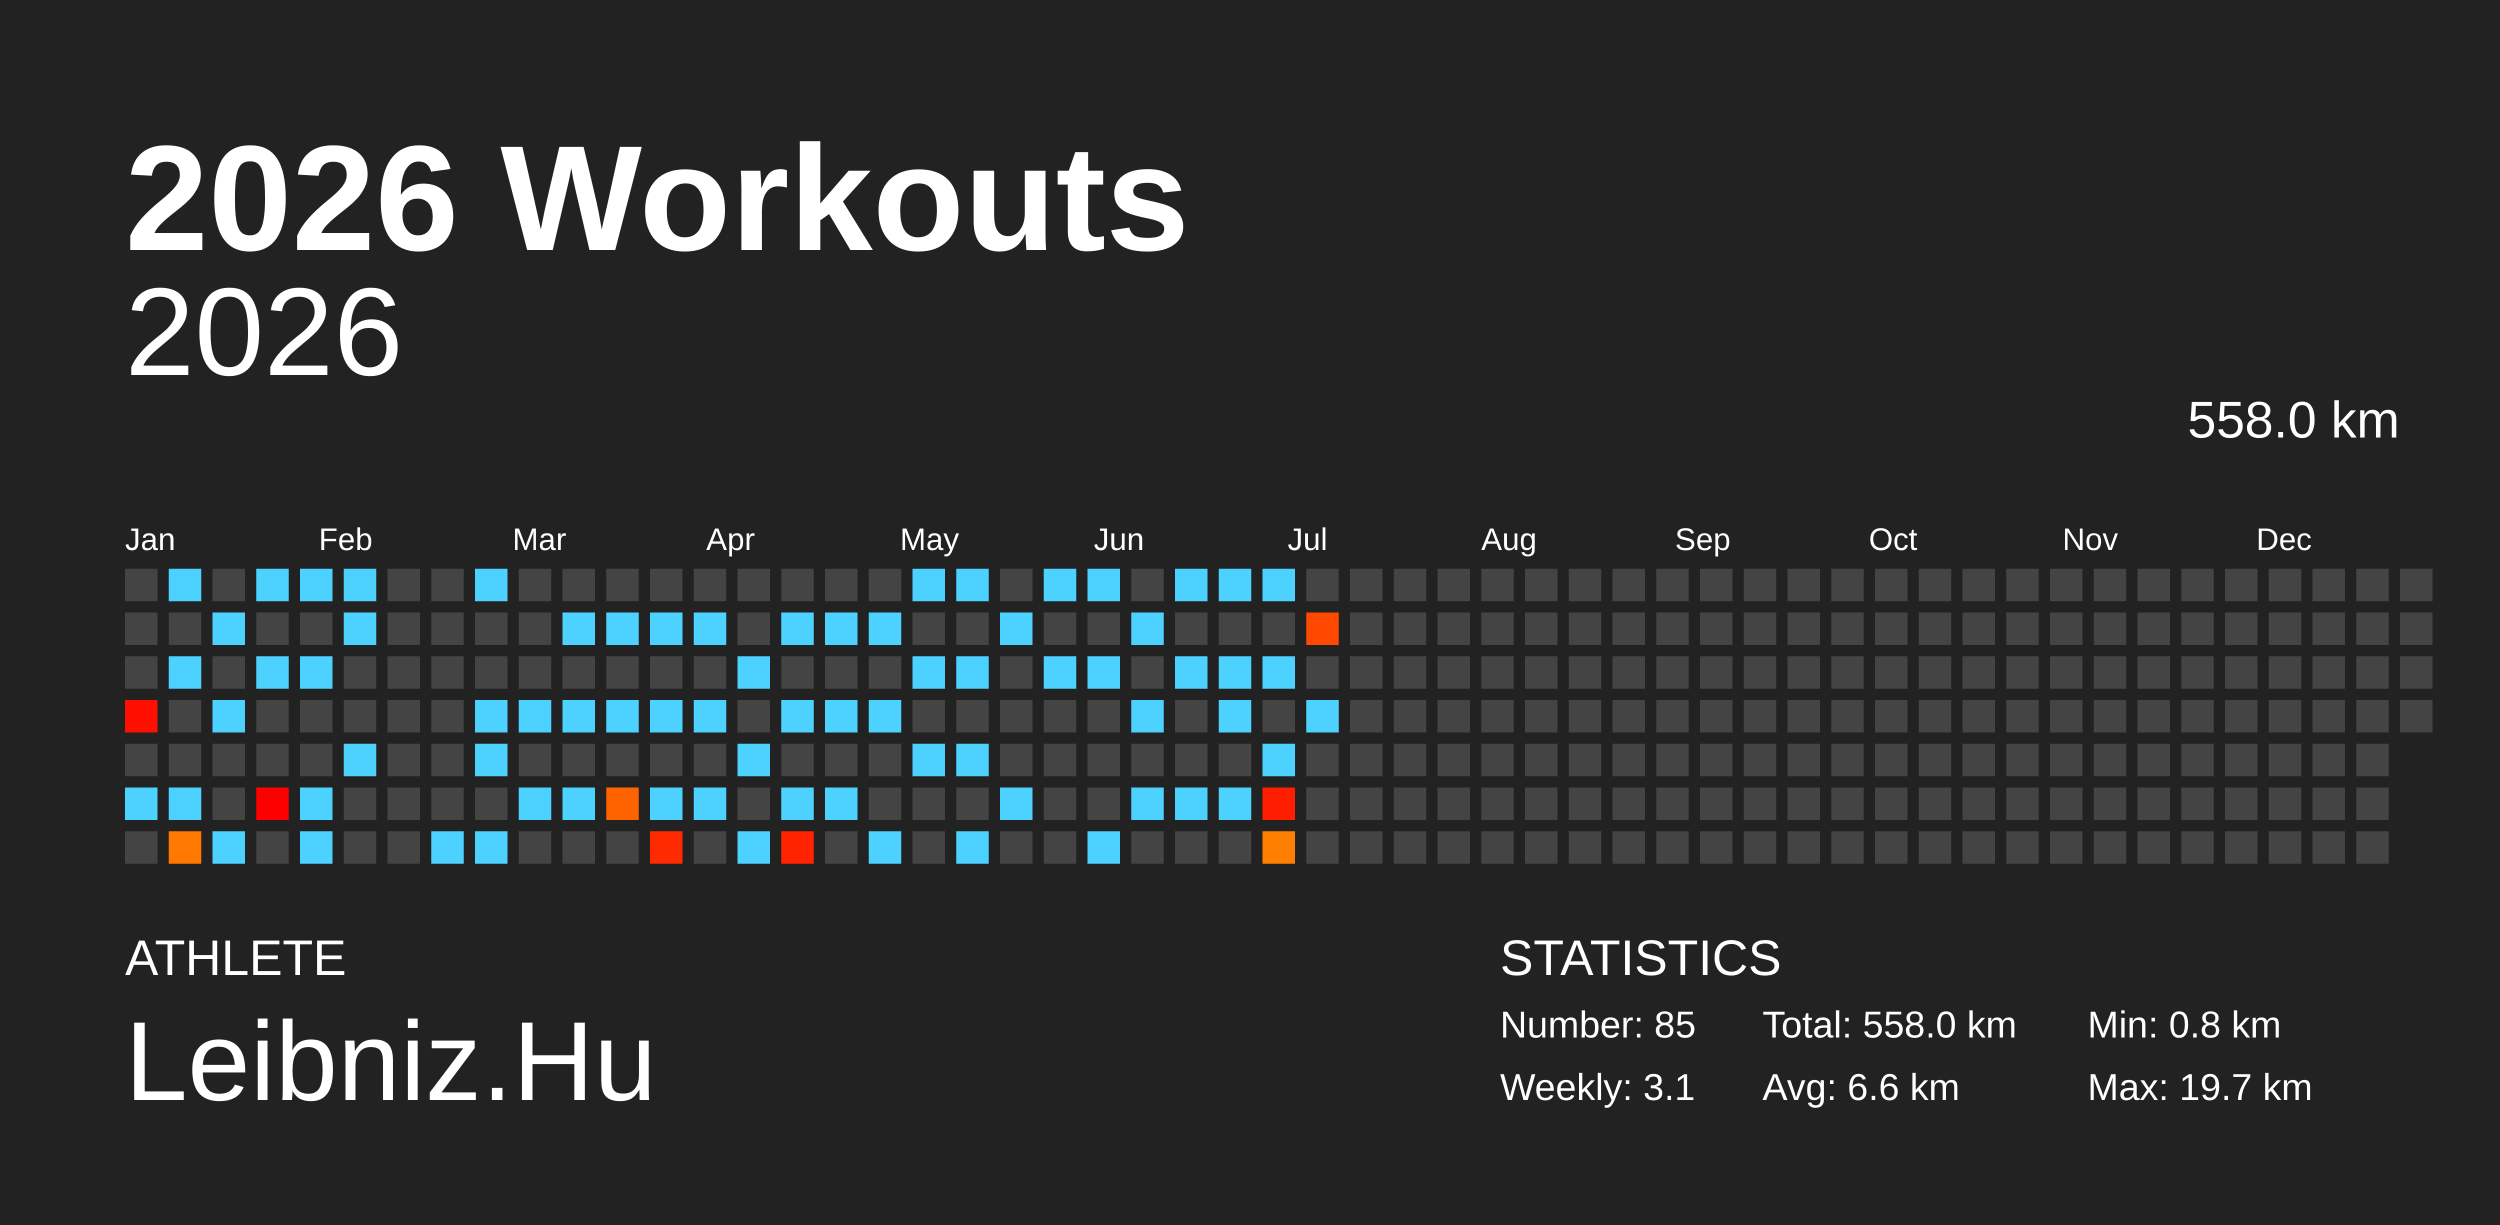
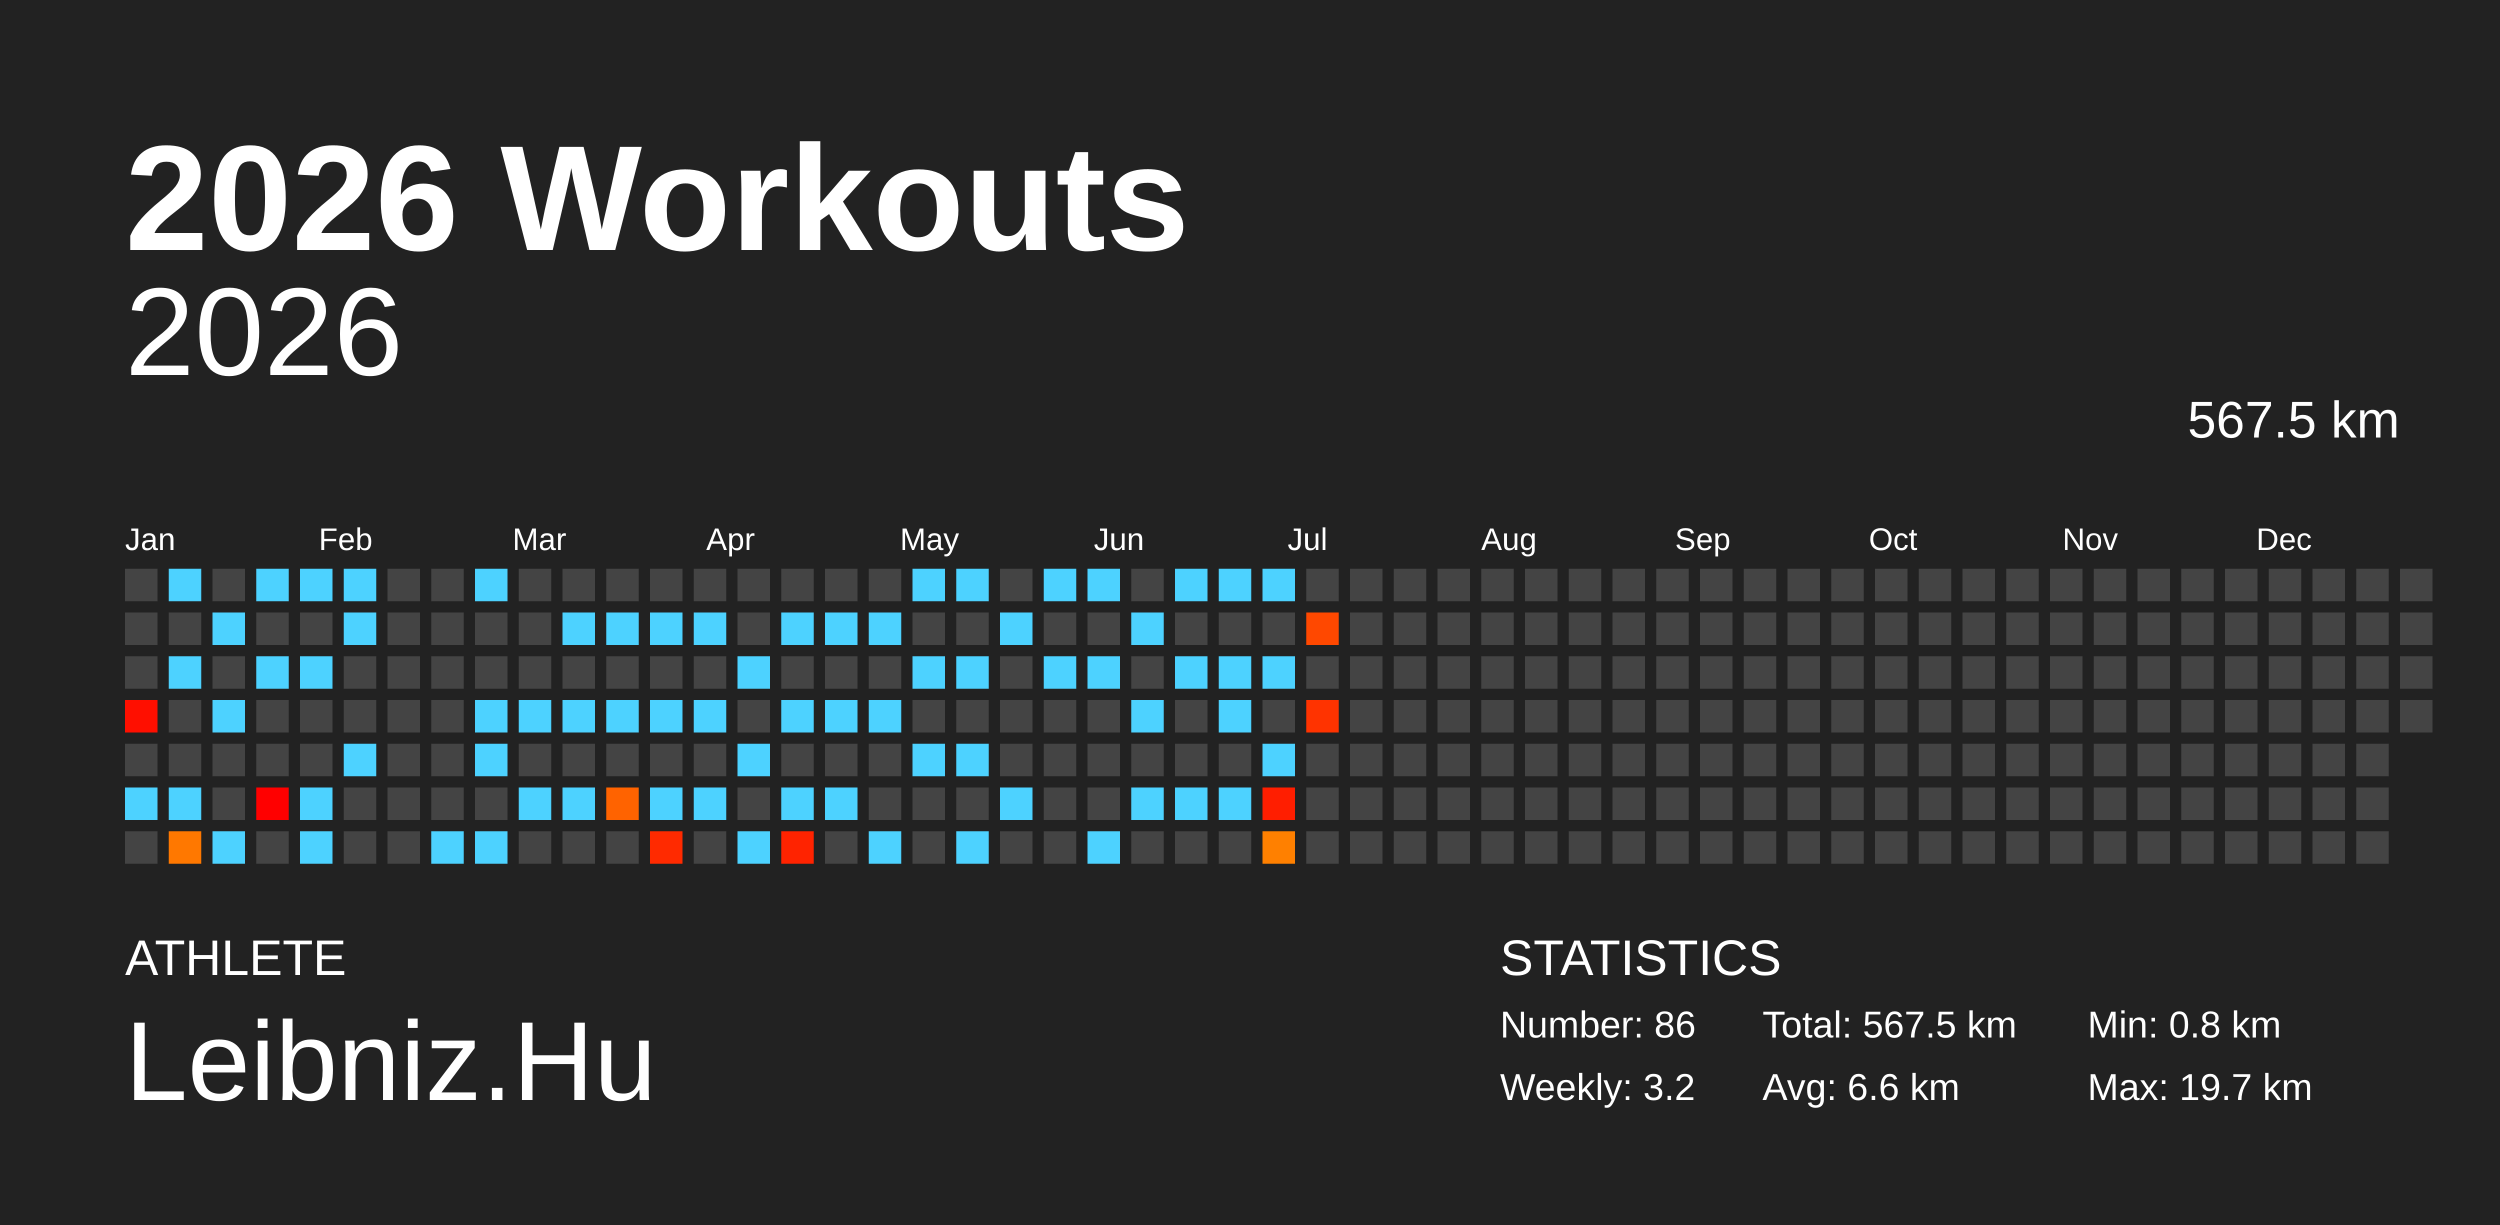
<svg xmlns="http://www.w3.org/2000/svg" baseProfile="full" height="98mm" version="1.1" viewBox="0,0,200,98" width="200mm">
  <defs />
  <rect fill="#222222" height="98" width="200" x="0" y="0" />
  <text fill="#FFFFFF" style="font-size:12px; font-family:Arial; font-weight:bold;" x="10" y="20">2026 Workouts</text>
  <text fill="#FFFFFF" style="font-size:4px; font-family:Arial" x="10" y="78">ATHLETE</text>
  <text fill="#FFFFFF" style="font-size:9px; font-family:Arial" x="10" y="88">Leibniz.Hu</text>
  <text fill="#FFFFFF" style="font-size:4px; font-family:Arial" x="120" y="78">STATISTICS</text>
-   <text fill="#FFFFFF" style="font-size:3px; font-family:Arial" x="120" y="83">Number: 85</text>
-   <text fill="#FFFFFF" style="font-size:3px; font-family:Arial" x="120" y="88">Weekly: 3.1</text>
-   <text fill="#FFFFFF" style="font-size:3px; font-family:Arial" x="141" y="83">Total: 558.0 km</text>
+   <text fill="#FFFFFF" style="font-size:3px; font-family:Arial" x="120" y="83">Number: 86</text>
+   <text fill="#FFFFFF" style="font-size:3px; font-family:Arial" x="120" y="88">Weekly: 3.2</text>
+   <text fill="#FFFFFF" style="font-size:3px; font-family:Arial" x="141" y="83">Total: 567.5 km</text>
  <text fill="#FFFFFF" style="font-size:3px; font-family:Arial" x="141" y="88">Avg: 6.6 km</text>
  <text fill="#FFFFFF" style="font-size:3px; font-family:Arial" x="167" y="83">Min: 0.8 km</text>
  <text fill="#FFFFFF" style="font-size:3px; font-family:Arial" x="167" y="88">Max: 19.7 km</text>
  <text alignment-baseline="hanging" fill="#FFFFFF" style="font-size:10.0px; font-family:Arial;" x="10" y="30">2026</text>
-   <text alignment-baseline="hanging" fill="#FFFFFF" style="font-size:4.125px; font-family:Arial;" x="175" y="35">558.0 km</text>
+   <text alignment-baseline="hanging" fill="#FFFFFF" style="font-size:4.125px; font-family:Arial;" x="175" y="35">567.5 km</text>
  <text fill="#FFFFFF" style="font-size:2.5px; font-family:Arial" x="10.0" y="44">Jan</text>
  <text fill="#FFFFFF" style="font-size:2.5px; font-family:Arial" x="25.5" y="44">Feb</text>
  <text fill="#FFFFFF" style="font-size:2.5px; font-family:Arial" x="41.0" y="44">Mar</text>
  <text fill="#FFFFFF" style="font-size:2.5px; font-family:Arial" x="56.5" y="44">Apr</text>
  <text fill="#FFFFFF" style="font-size:2.5px; font-family:Arial" x="72.0" y="44">May</text>
  <text fill="#FFFFFF" style="font-size:2.5px; font-family:Arial" x="87.5" y="44">Jun</text>
  <text fill="#FFFFFF" style="font-size:2.5px; font-family:Arial" x="103.0" y="44">Jul</text>
  <text fill="#FFFFFF" style="font-size:2.5px; font-family:Arial" x="118.5" y="44">Aug</text>
  <text fill="#FFFFFF" style="font-size:2.5px; font-family:Arial" x="134.0" y="44">Sep</text>
  <text fill="#FFFFFF" style="font-size:2.5px; font-family:Arial" x="149.5" y="44">Oct</text>
  <text fill="#FFFFFF" style="font-size:2.5px; font-family:Arial" x="165.0" y="44">Nov</text>
  <text fill="#FFFFFF" style="font-size:2.5px; font-family:Arial" x="180.5" y="44">Dec</text>
  <rect fill="#444444" height="2.6" width="2.6" x="10.0" y="45.5" />
  <rect fill="#444444" height="2.6" width="2.6" x="10.0" y="49.0" />
  <rect fill="#444444" height="2.6" width="2.6" x="10.0" y="52.5" />
  <rect fill="#ff0f00" height="2.6" width="2.6" x="10.0" y="56.0" />
  <rect fill="#444444" height="2.6" width="2.6" x="10.0" y="59.5" />
  <rect fill="#4dd2ff" height="2.6" width="2.6" x="10.0" y="63.0" />
  <rect fill="#444444" height="2.6" width="2.6" x="10.0" y="66.5" />
  <rect fill="#4dd2ff" height="2.6" width="2.6" x="13.5" y="45.5" />
  <rect fill="#444444" height="2.6" width="2.6" x="13.5" y="49.0" />
  <rect fill="#4dd2ff" height="2.6" width="2.6" x="13.5" y="52.5" />
  <rect fill="#444444" height="2.6" width="2.6" x="13.5" y="56.0" />
  <rect fill="#444444" height="2.6" width="2.6" x="13.5" y="59.5" />
  <rect fill="#4dd2ff" height="2.6" width="2.6" x="13.5" y="63.0" />
  <rect fill="#ff7800" height="2.6" width="2.6" x="13.5" y="66.5" />
  <rect fill="#444444" height="2.6" width="2.6" x="17.0" y="45.5" />
  <rect fill="#4dd2ff" height="2.6" width="2.6" x="17.0" y="49.0" />
  <rect fill="#444444" height="2.6" width="2.6" x="17.0" y="52.5" />
  <rect fill="#4dd2ff" height="2.6" width="2.6" x="17.0" y="56.0" />
  <rect fill="#444444" height="2.6" width="2.6" x="17.0" y="59.5" />
  <rect fill="#444444" height="2.6" width="2.6" x="17.0" y="63.0" />
  <rect fill="#4dd2ff" height="2.6" width="2.6" x="17.0" y="66.5" />
  <rect fill="#4dd2ff" height="2.6" width="2.6" x="20.5" y="45.5" />
  <rect fill="#444444" height="2.6" width="2.6" x="20.5" y="49.0" />
  <rect fill="#4dd2ff" height="2.6" width="2.6" x="20.5" y="52.5" />
  <rect fill="#444444" height="2.6" width="2.6" x="20.5" y="56.0" />
  <rect fill="#444444" height="2.6" width="2.6" x="20.5" y="59.5" />
  <rect fill="#ff0000" height="2.6" width="2.6" x="20.5" y="63.0" />
  <rect fill="#444444" height="2.6" width="2.6" x="20.5" y="66.5" />
  <rect fill="#4dd2ff" height="2.6" width="2.6" x="24.0" y="45.5" />
  <rect fill="#444444" height="2.6" width="2.6" x="24.0" y="49.0" />
  <rect fill="#4dd2ff" height="2.6" width="2.6" x="24.0" y="52.5" />
  <rect fill="#444444" height="2.6" width="2.6" x="24.0" y="56.0" />
  <rect fill="#444444" height="2.6" width="2.6" x="24.0" y="59.5" />
  <rect fill="#4dd2ff" height="2.6" width="2.6" x="24.0" y="63.0" />
  <rect fill="#4dd2ff" height="2.6" width="2.6" x="24.0" y="66.5" />
  <rect fill="#4dd2ff" height="2.6" width="2.6" x="27.5" y="45.5" />
  <rect fill="#4dd2ff" height="2.6" width="2.6" x="27.5" y="49.0" />
  <rect fill="#444444" height="2.6" width="2.6" x="27.5" y="52.5" />
  <rect fill="#444444" height="2.6" width="2.6" x="27.5" y="56.0" />
  <rect fill="#4dd2ff" height="2.6" width="2.6" x="27.5" y="59.5" />
  <rect fill="#444444" height="2.6" width="2.6" x="27.5" y="63.0" />
  <rect fill="#444444" height="2.6" width="2.6" x="27.5" y="66.5" />
  <rect fill="#444444" height="2.6" width="2.6" x="31.0" y="45.5" />
  <rect fill="#444444" height="2.6" width="2.6" x="31.0" y="49.0" />
  <rect fill="#444444" height="2.6" width="2.6" x="31.0" y="52.5" />
  <rect fill="#444444" height="2.6" width="2.6" x="31.0" y="56.0" />
  <rect fill="#444444" height="2.6" width="2.6" x="31.0" y="59.5" />
  <rect fill="#444444" height="2.6" width="2.6" x="31.0" y="63.0" />
  <rect fill="#444444" height="2.6" width="2.6" x="31.0" y="66.5" />
  <rect fill="#444444" height="2.6" width="2.6" x="34.5" y="45.5" />
  <rect fill="#444444" height="2.6" width="2.6" x="34.5" y="49.0" />
  <rect fill="#444444" height="2.6" width="2.6" x="34.5" y="52.5" />
  <rect fill="#444444" height="2.6" width="2.6" x="34.5" y="56.0" />
  <rect fill="#444444" height="2.6" width="2.6" x="34.5" y="59.5" />
  <rect fill="#444444" height="2.6" width="2.6" x="34.5" y="63.0" />
  <rect fill="#4dd2ff" height="2.6" width="2.6" x="34.5" y="66.5" />
  <rect fill="#4dd2ff" height="2.6" width="2.6" x="38.0" y="45.5" />
  <rect fill="#444444" height="2.6" width="2.6" x="38.0" y="49.0" />
  <rect fill="#444444" height="2.6" width="2.6" x="38.0" y="52.5" />
  <rect fill="#4dd2ff" height="2.6" width="2.6" x="38.0" y="56.0" />
  <rect fill="#4dd2ff" height="2.6" width="2.6" x="38.0" y="59.5" />
  <rect fill="#444444" height="2.6" width="2.6" x="38.0" y="63.0" />
  <rect fill="#4dd2ff" height="2.6" width="2.6" x="38.0" y="66.5" />
  <rect fill="#444444" height="2.6" width="2.6" x="41.5" y="45.5" />
  <rect fill="#444444" height="2.6" width="2.6" x="41.5" y="49.0" />
  <rect fill="#444444" height="2.6" width="2.6" x="41.5" y="52.5" />
  <rect fill="#4dd2ff" height="2.6" width="2.6" x="41.5" y="56.0" />
  <rect fill="#444444" height="2.6" width="2.6" x="41.5" y="59.5" />
  <rect fill="#4dd2ff" height="2.6" width="2.6" x="41.5" y="63.0" />
  <rect fill="#444444" height="2.6" width="2.6" x="41.5" y="66.5" />
  <rect fill="#444444" height="2.6" width="2.6" x="45.0" y="45.5" />
  <rect fill="#4dd2ff" height="2.6" width="2.6" x="45.0" y="49.0" />
  <rect fill="#444444" height="2.6" width="2.6" x="45.0" y="52.5" />
  <rect fill="#4dd2ff" height="2.6" width="2.6" x="45.0" y="56.0" />
  <rect fill="#444444" height="2.6" width="2.6" x="45.0" y="59.5" />
  <rect fill="#4dd2ff" height="2.6" width="2.6" x="45.0" y="63.0" />
  <rect fill="#444444" height="2.6" width="2.6" x="45.0" y="66.5" />
  <rect fill="#444444" height="2.6" width="2.6" x="48.5" y="45.5" />
  <rect fill="#4dd2ff" height="2.6" width="2.6" x="48.5" y="49.0" />
  <rect fill="#444444" height="2.6" width="2.6" x="48.5" y="52.5" />
  <rect fill="#4dd2ff" height="2.6" width="2.6" x="48.5" y="56.0" />
  <rect fill="#444444" height="2.6" width="2.6" x="48.5" y="59.5" />
  <rect fill="#ff6300" height="2.6" width="2.6" x="48.5" y="63.0" />
  <rect fill="#444444" height="2.6" width="2.6" x="48.5" y="66.5" />
  <rect fill="#444444" height="2.6" width="2.6" x="52.0" y="45.5" />
  <rect fill="#4dd2ff" height="2.6" width="2.6" x="52.0" y="49.0" />
  <rect fill="#444444" height="2.6" width="2.6" x="52.0" y="52.5" />
  <rect fill="#4dd2ff" height="2.6" width="2.6" x="52.0" y="56.0" />
  <rect fill="#444444" height="2.6" width="2.6" x="52.0" y="59.5" />
  <rect fill="#4dd2ff" height="2.6" width="2.6" x="52.0" y="63.0" />
  <rect fill="#ff2a00" height="2.6" width="2.6" x="52.0" y="66.5" />
  <rect fill="#444444" height="2.6" width="2.6" x="55.5" y="45.5" />
  <rect fill="#4dd2ff" height="2.6" width="2.6" x="55.5" y="49.0" />
  <rect fill="#444444" height="2.6" width="2.6" x="55.5" y="52.5" />
  <rect fill="#4dd2ff" height="2.6" width="2.6" x="55.5" y="56.0" />
  <rect fill="#444444" height="2.6" width="2.6" x="55.5" y="59.5" />
  <rect fill="#4dd2ff" height="2.6" width="2.6" x="55.5" y="63.0" />
  <rect fill="#444444" height="2.6" width="2.6" x="55.5" y="66.5" />
  <rect fill="#444444" height="2.6" width="2.6" x="59.0" y="45.5" />
  <rect fill="#444444" height="2.6" width="2.6" x="59.0" y="49.0" />
  <rect fill="#4dd2ff" height="2.6" width="2.6" x="59.0" y="52.5" />
  <rect fill="#444444" height="2.6" width="2.6" x="59.0" y="56.0" />
  <rect fill="#4dd2ff" height="2.6" width="2.6" x="59.0" y="59.5" />
  <rect fill="#444444" height="2.6" width="2.6" x="59.0" y="63.0" />
  <rect fill="#4dd2ff" height="2.6" width="2.6" x="59.0" y="66.5" />
  <rect fill="#444444" height="2.6" width="2.6" x="62.5" y="45.5" />
  <rect fill="#4dd2ff" height="2.6" width="2.6" x="62.5" y="49.0" />
  <rect fill="#444444" height="2.6" width="2.6" x="62.5" y="52.5" />
  <rect fill="#4dd2ff" height="2.6" width="2.6" x="62.5" y="56.0" />
  <rect fill="#444444" height="2.6" width="2.6" x="62.5" y="59.5" />
  <rect fill="#4dd2ff" height="2.6" width="2.6" x="62.5" y="63.0" />
  <rect fill="#ff2300" height="2.6" width="2.6" x="62.5" y="66.5" />
  <rect fill="#444444" height="2.6" width="2.6" x="66.0" y="45.5" />
  <rect fill="#4dd2ff" height="2.6" width="2.6" x="66.0" y="49.0" />
  <rect fill="#444444" height="2.6" width="2.6" x="66.0" y="52.5" />
  <rect fill="#4dd2ff" height="2.6" width="2.6" x="66.0" y="56.0" />
  <rect fill="#444444" height="2.6" width="2.6" x="66.0" y="59.5" />
  <rect fill="#4dd2ff" height="2.6" width="2.6" x="66.0" y="63.0" />
  <rect fill="#444444" height="2.6" width="2.6" x="66.0" y="66.5" />
  <rect fill="#444444" height="2.6" width="2.6" x="69.5" y="45.5" />
  <rect fill="#4dd2ff" height="2.6" width="2.6" x="69.5" y="49.0" />
  <rect fill="#444444" height="2.6" width="2.6" x="69.5" y="52.5" />
  <rect fill="#4dd2ff" height="2.6" width="2.6" x="69.5" y="56.0" />
  <rect fill="#444444" height="2.6" width="2.6" x="69.5" y="59.5" />
  <rect fill="#444444" height="2.6" width="2.6" x="69.5" y="63.0" />
  <rect fill="#4dd2ff" height="2.6" width="2.6" x="69.5" y="66.5" />
  <rect fill="#4dd2ff" height="2.6" width="2.6" x="73.0" y="45.5" />
  <rect fill="#444444" height="2.6" width="2.6" x="73.0" y="49.0" />
  <rect fill="#4dd2ff" height="2.6" width="2.6" x="73.0" y="52.5" />
  <rect fill="#444444" height="2.6" width="2.6" x="73.0" y="56.0" />
  <rect fill="#4dd2ff" height="2.6" width="2.6" x="73.0" y="59.5" />
  <rect fill="#444444" height="2.6" width="2.6" x="73.0" y="63.0" />
  <rect fill="#444444" height="2.6" width="2.6" x="73.0" y="66.5" />
  <rect fill="#4dd2ff" height="2.6" width="2.6" x="76.5" y="45.5" />
  <rect fill="#444444" height="2.6" width="2.6" x="76.5" y="49.0" />
  <rect fill="#4dd2ff" height="2.6" width="2.6" x="76.5" y="52.5" />
  <rect fill="#444444" height="2.6" width="2.6" x="76.5" y="56.0" />
  <rect fill="#4dd2ff" height="2.6" width="2.6" x="76.5" y="59.5" />
  <rect fill="#444444" height="2.6" width="2.6" x="76.5" y="63.0" />
  <rect fill="#4dd2ff" height="2.6" width="2.6" x="76.5" y="66.5" />
  <rect fill="#444444" height="2.6" width="2.6" x="80.0" y="45.5" />
  <rect fill="#4dd2ff" height="2.6" width="2.6" x="80.0" y="49.0" />
  <rect fill="#444444" height="2.6" width="2.6" x="80.0" y="52.5" />
  <rect fill="#444444" height="2.6" width="2.6" x="80.0" y="56.0" />
  <rect fill="#444444" height="2.6" width="2.6" x="80.0" y="59.5" />
  <rect fill="#4dd2ff" height="2.6" width="2.6" x="80.0" y="63.0" />
  <rect fill="#444444" height="2.6" width="2.6" x="80.0" y="66.5" />
  <rect fill="#4dd2ff" height="2.6" width="2.6" x="83.5" y="45.5" />
  <rect fill="#444444" height="2.6" width="2.6" x="83.5" y="49.0" />
  <rect fill="#4dd2ff" height="2.6" width="2.6" x="83.5" y="52.5" />
  <rect fill="#444444" height="2.6" width="2.6" x="83.5" y="56.0" />
  <rect fill="#444444" height="2.6" width="2.6" x="83.5" y="59.5" />
  <rect fill="#444444" height="2.6" width="2.6" x="83.5" y="63.0" />
  <rect fill="#444444" height="2.6" width="2.6" x="83.5" y="66.5" />
  <rect fill="#4dd2ff" height="2.6" width="2.6" x="87.0" y="45.5" />
  <rect fill="#444444" height="2.6" width="2.6" x="87.0" y="49.0" />
  <rect fill="#4dd2ff" height="2.6" width="2.6" x="87.0" y="52.5" />
  <rect fill="#444444" height="2.6" width="2.6" x="87.0" y="56.0" />
  <rect fill="#444444" height="2.6" width="2.6" x="87.0" y="59.5" />
  <rect fill="#444444" height="2.6" width="2.6" x="87.0" y="63.0" />
  <rect fill="#4dd2ff" height="2.6" width="2.6" x="87.0" y="66.5" />
  <rect fill="#444444" height="2.6" width="2.6" x="90.5" y="45.5" />
  <rect fill="#4dd2ff" height="2.6" width="2.6" x="90.5" y="49.0" />
  <rect fill="#444444" height="2.6" width="2.6" x="90.5" y="52.5" />
  <rect fill="#4dd2ff" height="2.6" width="2.6" x="90.5" y="56.0" />
  <rect fill="#444444" height="2.6" width="2.6" x="90.5" y="59.5" />
  <rect fill="#4dd2ff" height="2.6" width="2.6" x="90.5" y="63.0" />
  <rect fill="#444444" height="2.6" width="2.6" x="90.5" y="66.5" />
  <rect fill="#4dd2ff" height="2.6" width="2.6" x="94.0" y="45.5" />
  <rect fill="#444444" height="2.6" width="2.6" x="94.0" y="49.0" />
  <rect fill="#4dd2ff" height="2.6" width="2.6" x="94.0" y="52.5" />
  <rect fill="#444444" height="2.6" width="2.6" x="94.0" y="56.0" />
  <rect fill="#444444" height="2.6" width="2.6" x="94.0" y="59.5" />
  <rect fill="#4dd2ff" height="2.6" width="2.6" x="94.0" y="63.0" />
  <rect fill="#444444" height="2.6" width="2.6" x="94.0" y="66.5" />
  <rect fill="#4dd2ff" height="2.6" width="2.6" x="97.5" y="45.5" />
  <rect fill="#444444" height="2.6" width="2.6" x="97.5" y="49.0" />
  <rect fill="#4dd2ff" height="2.6" width="2.6" x="97.5" y="52.5" />
  <rect fill="#4dd2ff" height="2.6" width="2.6" x="97.5" y="56.0" />
  <rect fill="#444444" height="2.6" width="2.6" x="97.5" y="59.5" />
  <rect fill="#4dd2ff" height="2.6" width="2.6" x="97.5" y="63.0" />
  <rect fill="#444444" height="2.6" width="2.6" x="97.5" y="66.5" />
  <rect fill="#4dd2ff" height="2.6" width="2.6" x="101.0" y="45.5" />
  <rect fill="#444444" height="2.6" width="2.6" x="101.0" y="49.0" />
  <rect fill="#4dd2ff" height="2.6" width="2.6" x="101.0" y="52.5" />
  <rect fill="#444444" height="2.6" width="2.6" x="101.0" y="56.0" />
  <rect fill="#4dd2ff" height="2.6" width="2.6" x="101.0" y="59.5" />
  <rect fill="#ff1e00" height="2.6" width="2.6" x="101.0" y="63.0" />
  <rect fill="#ff8000" height="2.6" width="2.6" x="101.0" y="66.5" />
  <rect fill="#444444" height="2.6" width="2.6" x="104.5" y="45.5" />
  <rect fill="#ff4800" height="2.6" width="2.6" x="104.5" y="49.0" />
  <rect fill="#444444" height="2.6" width="2.6" x="104.5" y="52.5" />
-   <rect fill="#4dd2ff" height="2.6" width="2.6" x="104.5" y="56.0" />
+   <rect fill="#ff3300" height="2.6" width="2.6" x="104.5" y="56.0" />
  <rect fill="#444444" height="2.6" width="2.6" x="104.5" y="59.5" />
  <rect fill="#444444" height="2.6" width="2.6" x="104.5" y="63.0" />
  <rect fill="#444444" height="2.6" width="2.6" x="104.5" y="66.5" />
  <rect fill="#444444" height="2.6" width="2.6" x="108.0" y="45.5" />
  <rect fill="#444444" height="2.6" width="2.6" x="108.0" y="49.0" />
  <rect fill="#444444" height="2.6" width="2.6" x="108.0" y="52.5" />
  <rect fill="#444444" height="2.6" width="2.6" x="108.0" y="56.0" />
  <rect fill="#444444" height="2.6" width="2.6" x="108.0" y="59.5" />
  <rect fill="#444444" height="2.6" width="2.6" x="108.0" y="63.0" />
  <rect fill="#444444" height="2.6" width="2.6" x="108.0" y="66.5" />
  <rect fill="#444444" height="2.6" width="2.6" x="111.5" y="45.5" />
  <rect fill="#444444" height="2.6" width="2.6" x="111.5" y="49.0" />
  <rect fill="#444444" height="2.6" width="2.6" x="111.5" y="52.5" />
  <rect fill="#444444" height="2.6" width="2.6" x="111.5" y="56.0" />
  <rect fill="#444444" height="2.6" width="2.6" x="111.5" y="59.5" />
  <rect fill="#444444" height="2.6" width="2.6" x="111.5" y="63.0" />
  <rect fill="#444444" height="2.6" width="2.6" x="111.5" y="66.5" />
  <rect fill="#444444" height="2.6" width="2.6" x="115.0" y="45.5" />
  <rect fill="#444444" height="2.6" width="2.6" x="115.0" y="49.0" />
  <rect fill="#444444" height="2.6" width="2.6" x="115.0" y="52.5" />
  <rect fill="#444444" height="2.6" width="2.6" x="115.0" y="56.0" />
  <rect fill="#444444" height="2.6" width="2.6" x="115.0" y="59.5" />
  <rect fill="#444444" height="2.6" width="2.6" x="115.0" y="63.0" />
  <rect fill="#444444" height="2.6" width="2.6" x="115.0" y="66.5" />
  <rect fill="#444444" height="2.6" width="2.6" x="118.5" y="45.5" />
  <rect fill="#444444" height="2.6" width="2.6" x="118.5" y="49.0" />
  <rect fill="#444444" height="2.6" width="2.6" x="118.5" y="52.5" />
  <rect fill="#444444" height="2.6" width="2.6" x="118.5" y="56.0" />
  <rect fill="#444444" height="2.6" width="2.6" x="118.5" y="59.5" />
  <rect fill="#444444" height="2.6" width="2.6" x="118.5" y="63.0" />
  <rect fill="#444444" height="2.6" width="2.6" x="118.5" y="66.5" />
  <rect fill="#444444" height="2.6" width="2.6" x="122.0" y="45.5" />
  <rect fill="#444444" height="2.6" width="2.6" x="122.0" y="49.0" />
  <rect fill="#444444" height="2.6" width="2.6" x="122.0" y="52.5" />
  <rect fill="#444444" height="2.6" width="2.6" x="122.0" y="56.0" />
  <rect fill="#444444" height="2.6" width="2.6" x="122.0" y="59.5" />
  <rect fill="#444444" height="2.6" width="2.6" x="122.0" y="63.0" />
  <rect fill="#444444" height="2.6" width="2.6" x="122.0" y="66.5" />
  <rect fill="#444444" height="2.6" width="2.6" x="125.5" y="45.5" />
  <rect fill="#444444" height="2.6" width="2.6" x="125.5" y="49.0" />
  <rect fill="#444444" height="2.6" width="2.6" x="125.5" y="52.5" />
  <rect fill="#444444" height="2.6" width="2.6" x="125.5" y="56.0" />
  <rect fill="#444444" height="2.6" width="2.6" x="125.5" y="59.5" />
  <rect fill="#444444" height="2.6" width="2.6" x="125.5" y="63.0" />
  <rect fill="#444444" height="2.6" width="2.6" x="125.5" y="66.5" />
  <rect fill="#444444" height="2.6" width="2.6" x="129.0" y="45.5" />
  <rect fill="#444444" height="2.6" width="2.6" x="129.0" y="49.0" />
  <rect fill="#444444" height="2.6" width="2.6" x="129.0" y="52.5" />
  <rect fill="#444444" height="2.6" width="2.6" x="129.0" y="56.0" />
  <rect fill="#444444" height="2.6" width="2.6" x="129.0" y="59.5" />
  <rect fill="#444444" height="2.6" width="2.6" x="129.0" y="63.0" />
  <rect fill="#444444" height="2.6" width="2.6" x="129.0" y="66.5" />
  <rect fill="#444444" height="2.6" width="2.6" x="132.5" y="45.5" />
  <rect fill="#444444" height="2.6" width="2.6" x="132.5" y="49.0" />
  <rect fill="#444444" height="2.6" width="2.6" x="132.5" y="52.5" />
  <rect fill="#444444" height="2.6" width="2.6" x="132.5" y="56.0" />
  <rect fill="#444444" height="2.6" width="2.6" x="132.5" y="59.5" />
  <rect fill="#444444" height="2.6" width="2.6" x="132.5" y="63.0" />
  <rect fill="#444444" height="2.6" width="2.6" x="132.5" y="66.5" />
  <rect fill="#444444" height="2.6" width="2.6" x="136.0" y="45.5" />
  <rect fill="#444444" height="2.6" width="2.6" x="136.0" y="49.0" />
  <rect fill="#444444" height="2.6" width="2.6" x="136.0" y="52.5" />
  <rect fill="#444444" height="2.6" width="2.6" x="136.0" y="56.0" />
  <rect fill="#444444" height="2.6" width="2.6" x="136.0" y="59.5" />
  <rect fill="#444444" height="2.6" width="2.6" x="136.0" y="63.0" />
  <rect fill="#444444" height="2.6" width="2.6" x="136.0" y="66.5" />
  <rect fill="#444444" height="2.6" width="2.6" x="139.5" y="45.5" />
  <rect fill="#444444" height="2.6" width="2.6" x="139.5" y="49.0" />
  <rect fill="#444444" height="2.6" width="2.6" x="139.5" y="52.5" />
  <rect fill="#444444" height="2.6" width="2.6" x="139.5" y="56.0" />
  <rect fill="#444444" height="2.6" width="2.6" x="139.5" y="59.5" />
  <rect fill="#444444" height="2.6" width="2.6" x="139.5" y="63.0" />
  <rect fill="#444444" height="2.6" width="2.6" x="139.5" y="66.5" />
  <rect fill="#444444" height="2.6" width="2.6" x="143.0" y="45.5" />
  <rect fill="#444444" height="2.6" width="2.6" x="143.0" y="49.0" />
  <rect fill="#444444" height="2.6" width="2.6" x="143.0" y="52.5" />
  <rect fill="#444444" height="2.6" width="2.6" x="143.0" y="56.0" />
  <rect fill="#444444" height="2.6" width="2.6" x="143.0" y="59.5" />
  <rect fill="#444444" height="2.6" width="2.6" x="143.0" y="63.0" />
  <rect fill="#444444" height="2.6" width="2.6" x="143.0" y="66.5" />
  <rect fill="#444444" height="2.6" width="2.6" x="146.5" y="45.5" />
  <rect fill="#444444" height="2.6" width="2.6" x="146.5" y="49.0" />
  <rect fill="#444444" height="2.6" width="2.6" x="146.5" y="52.5" />
  <rect fill="#444444" height="2.6" width="2.6" x="146.5" y="56.0" />
  <rect fill="#444444" height="2.6" width="2.6" x="146.5" y="59.5" />
  <rect fill="#444444" height="2.6" width="2.6" x="146.5" y="63.0" />
  <rect fill="#444444" height="2.6" width="2.6" x="146.5" y="66.5" />
  <rect fill="#444444" height="2.6" width="2.6" x="150.0" y="45.5" />
  <rect fill="#444444" height="2.6" width="2.6" x="150.0" y="49.0" />
  <rect fill="#444444" height="2.6" width="2.6" x="150.0" y="52.5" />
  <rect fill="#444444" height="2.6" width="2.6" x="150.0" y="56.0" />
  <rect fill="#444444" height="2.6" width="2.6" x="150.0" y="59.5" />
  <rect fill="#444444" height="2.6" width="2.6" x="150.0" y="63.0" />
  <rect fill="#444444" height="2.6" width="2.6" x="150.0" y="66.5" />
  <rect fill="#444444" height="2.6" width="2.6" x="153.5" y="45.5" />
  <rect fill="#444444" height="2.6" width="2.6" x="153.5" y="49.0" />
  <rect fill="#444444" height="2.6" width="2.6" x="153.5" y="52.5" />
  <rect fill="#444444" height="2.6" width="2.6" x="153.5" y="56.0" />
  <rect fill="#444444" height="2.6" width="2.6" x="153.5" y="59.5" />
  <rect fill="#444444" height="2.6" width="2.6" x="153.5" y="63.0" />
  <rect fill="#444444" height="2.6" width="2.6" x="153.5" y="66.5" />
  <rect fill="#444444" height="2.6" width="2.6" x="157.0" y="45.5" />
  <rect fill="#444444" height="2.6" width="2.6" x="157.0" y="49.0" />
  <rect fill="#444444" height="2.6" width="2.6" x="157.0" y="52.5" />
  <rect fill="#444444" height="2.6" width="2.6" x="157.0" y="56.0" />
  <rect fill="#444444" height="2.6" width="2.6" x="157.0" y="59.5" />
  <rect fill="#444444" height="2.6" width="2.6" x="157.0" y="63.0" />
  <rect fill="#444444" height="2.6" width="2.6" x="157.0" y="66.5" />
  <rect fill="#444444" height="2.6" width="2.6" x="160.5" y="45.5" />
  <rect fill="#444444" height="2.6" width="2.6" x="160.5" y="49.0" />
  <rect fill="#444444" height="2.6" width="2.6" x="160.5" y="52.5" />
  <rect fill="#444444" height="2.6" width="2.6" x="160.5" y="56.0" />
  <rect fill="#444444" height="2.6" width="2.6" x="160.5" y="59.5" />
  <rect fill="#444444" height="2.6" width="2.6" x="160.5" y="63.0" />
  <rect fill="#444444" height="2.6" width="2.6" x="160.5" y="66.5" />
  <rect fill="#444444" height="2.6" width="2.6" x="164.0" y="45.5" />
  <rect fill="#444444" height="2.6" width="2.6" x="164.0" y="49.0" />
  <rect fill="#444444" height="2.6" width="2.6" x="164.0" y="52.5" />
  <rect fill="#444444" height="2.6" width="2.6" x="164.0" y="56.0" />
  <rect fill="#444444" height="2.6" width="2.6" x="164.0" y="59.5" />
  <rect fill="#444444" height="2.6" width="2.6" x="164.0" y="63.0" />
  <rect fill="#444444" height="2.6" width="2.6" x="164.0" y="66.5" />
  <rect fill="#444444" height="2.6" width="2.6" x="167.5" y="45.5" />
  <rect fill="#444444" height="2.6" width="2.6" x="167.5" y="49.0" />
  <rect fill="#444444" height="2.6" width="2.6" x="167.5" y="52.5" />
  <rect fill="#444444" height="2.6" width="2.6" x="167.5" y="56.0" />
  <rect fill="#444444" height="2.6" width="2.6" x="167.5" y="59.5" />
  <rect fill="#444444" height="2.6" width="2.6" x="167.5" y="63.0" />
  <rect fill="#444444" height="2.6" width="2.6" x="167.5" y="66.5" />
  <rect fill="#444444" height="2.6" width="2.6" x="171.0" y="45.5" />
  <rect fill="#444444" height="2.6" width="2.6" x="171.0" y="49.0" />
  <rect fill="#444444" height="2.6" width="2.6" x="171.0" y="52.5" />
  <rect fill="#444444" height="2.6" width="2.6" x="171.0" y="56.0" />
  <rect fill="#444444" height="2.6" width="2.6" x="171.0" y="59.5" />
  <rect fill="#444444" height="2.6" width="2.6" x="171.0" y="63.0" />
  <rect fill="#444444" height="2.6" width="2.6" x="171.0" y="66.5" />
  <rect fill="#444444" height="2.6" width="2.6" x="174.5" y="45.5" />
  <rect fill="#444444" height="2.6" width="2.6" x="174.5" y="49.0" />
  <rect fill="#444444" height="2.6" width="2.6" x="174.5" y="52.5" />
  <rect fill="#444444" height="2.6" width="2.6" x="174.5" y="56.0" />
  <rect fill="#444444" height="2.6" width="2.6" x="174.5" y="59.5" />
  <rect fill="#444444" height="2.6" width="2.6" x="174.5" y="63.0" />
  <rect fill="#444444" height="2.6" width="2.6" x="174.5" y="66.5" />
  <rect fill="#444444" height="2.6" width="2.6" x="178.0" y="45.5" />
  <rect fill="#444444" height="2.6" width="2.6" x="178.0" y="49.0" />
  <rect fill="#444444" height="2.6" width="2.6" x="178.0" y="52.5" />
  <rect fill="#444444" height="2.6" width="2.6" x="178.0" y="56.0" />
  <rect fill="#444444" height="2.6" width="2.6" x="178.0" y="59.5" />
  <rect fill="#444444" height="2.6" width="2.6" x="178.0" y="63.0" />
  <rect fill="#444444" height="2.6" width="2.6" x="178.0" y="66.5" />
  <rect fill="#444444" height="2.6" width="2.6" x="181.5" y="45.5" />
  <rect fill="#444444" height="2.6" width="2.6" x="181.5" y="49.0" />
  <rect fill="#444444" height="2.6" width="2.6" x="181.5" y="52.5" />
  <rect fill="#444444" height="2.6" width="2.6" x="181.5" y="56.0" />
  <rect fill="#444444" height="2.6" width="2.6" x="181.5" y="59.5" />
  <rect fill="#444444" height="2.6" width="2.6" x="181.5" y="63.0" />
  <rect fill="#444444" height="2.6" width="2.6" x="181.5" y="66.5" />
  <rect fill="#444444" height="2.6" width="2.6" x="185.0" y="45.5" />
  <rect fill="#444444" height="2.6" width="2.6" x="185.0" y="49.0" />
  <rect fill="#444444" height="2.6" width="2.6" x="185.0" y="52.5" />
  <rect fill="#444444" height="2.6" width="2.6" x="185.0" y="56.0" />
  <rect fill="#444444" height="2.6" width="2.6" x="185.0" y="59.5" />
  <rect fill="#444444" height="2.6" width="2.6" x="185.0" y="63.0" />
  <rect fill="#444444" height="2.6" width="2.6" x="185.0" y="66.5" />
  <rect fill="#444444" height="2.6" width="2.6" x="188.5" y="45.5" />
  <rect fill="#444444" height="2.6" width="2.6" x="188.5" y="49.0" />
  <rect fill="#444444" height="2.6" width="2.6" x="188.5" y="52.5" />
  <rect fill="#444444" height="2.6" width="2.6" x="188.5" y="56.0" />
  <rect fill="#444444" height="2.6" width="2.6" x="188.5" y="59.5" />
  <rect fill="#444444" height="2.6" width="2.6" x="188.5" y="63.0" />
  <rect fill="#444444" height="2.6" width="2.6" x="188.5" y="66.5" />
  <rect fill="#444444" height="2.6" width="2.6" x="192.0" y="45.5" />
  <rect fill="#444444" height="2.6" width="2.6" x="192.0" y="49.0" />
  <rect fill="#444444" height="2.6" width="2.6" x="192.0" y="52.5" />
  <rect fill="#444444" height="2.6" width="2.6" x="192.0" y="56.0" />
</svg>
